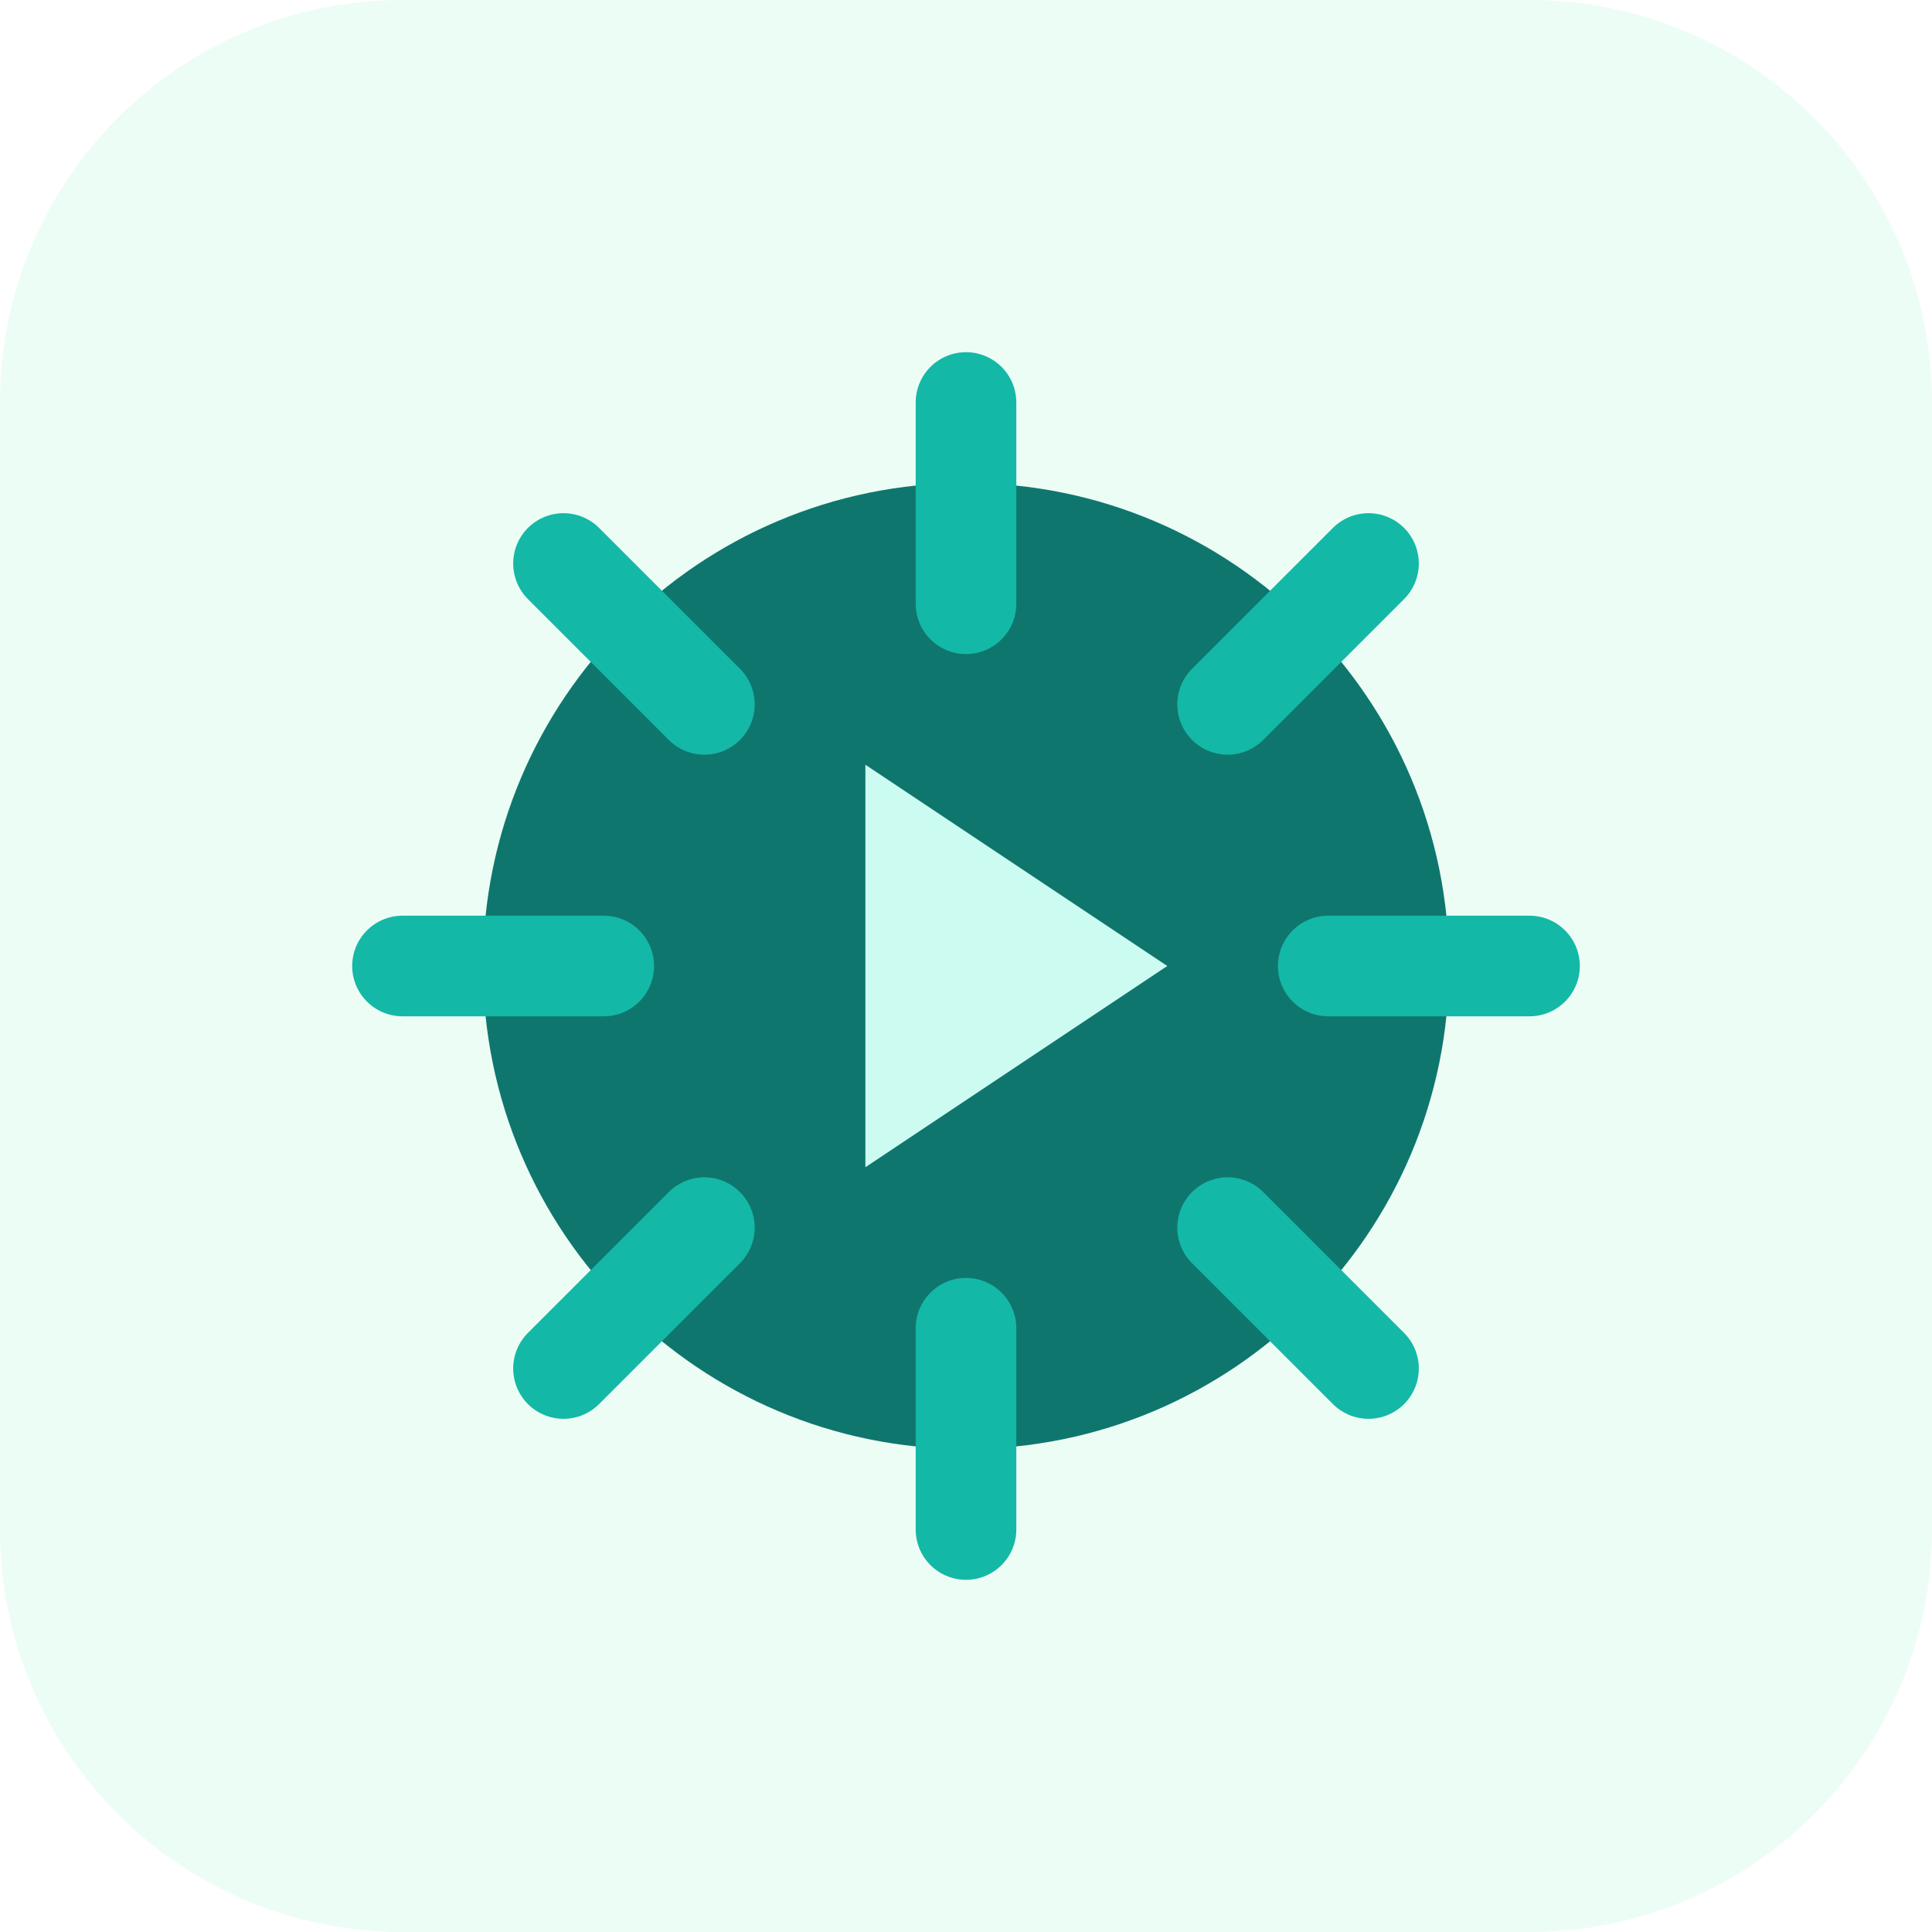
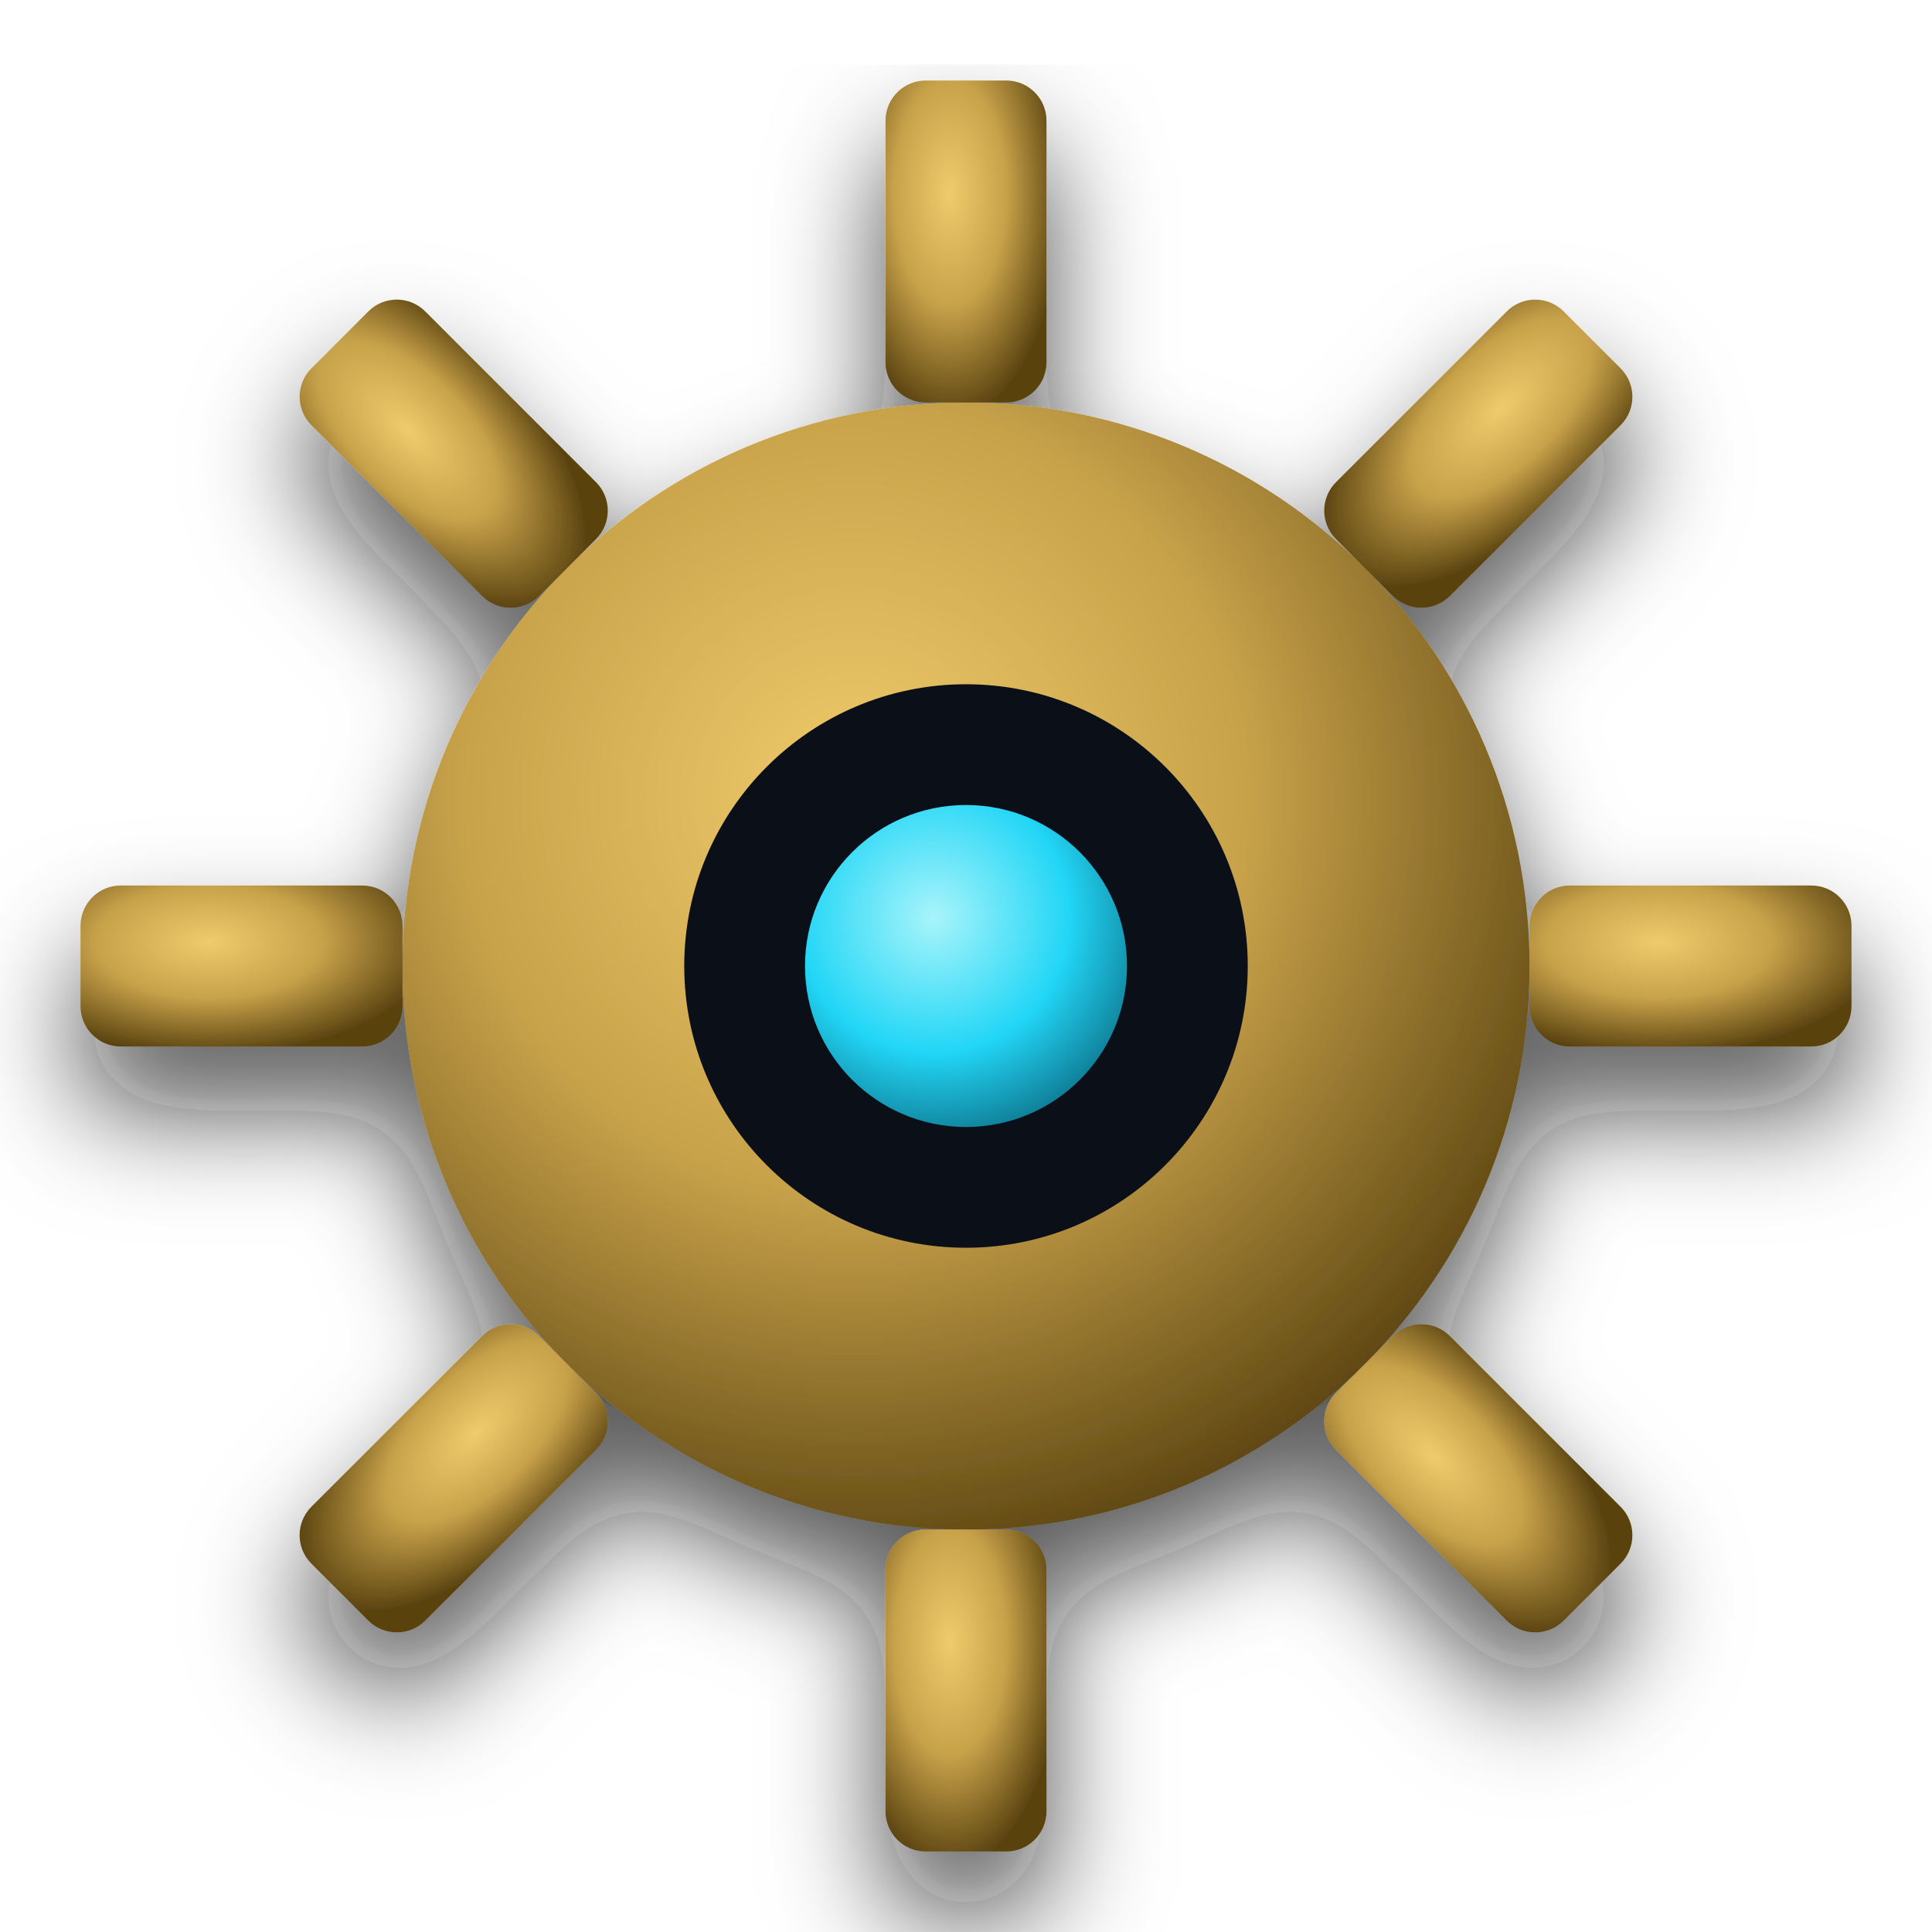
- <svg xmlns="http://www.w3.org/2000/svg" width="96" height="96" aria-labelledby="title desc" role="img" viewBox="0 0 96 96">
-   <rect width="96" height="96" fill="#ecfdf5" rx="20" />
-   <circle cx="48" cy="48" r="24" fill="#0f766e" />
-   <path stroke="#14b8a6" stroke-linecap="round" stroke-width="5" d="M48 20v10M48 66v10M20 48h10M66 48h10M28 28l7 7M61 61l7 7M68 28l-7 7M35 61l-7 7" />
-   <path fill="#ccfbf1" d="M43 38 58 48 43 58z" />
+ <svg xmlns="http://www.w3.org/2000/svg" viewBox="0 0 48 48" width="48" height="48" role="img" aria-labelledby="t d">
+   <defs>
+     <radialGradient id="wk-gear" cx="0.4" cy="0.35" r="0.7">
+       <stop offset="0" stop-color="#F0CB6B" />
+       <stop offset="0.5" stop-color="#C8A24A" />
+       <stop offset="1" stop-color="#5A4310" />
+     </radialGradient>
+     <radialGradient id="wk-core" cx="0.4" cy="0.35" r="0.7">
+       <stop offset="0" stop-color="#A8F4FB" />
+       <stop offset="0.6" stop-color="#22D6F6" />
+       <stop offset="1" stop-color="#0E7A93" />
+     </radialGradient>
+     <filter id="wk-sh" x="-20%" y="-20%" width="140%" height="140%">
+       <feDropShadow dx="0" dy="1.6" stdDeviation="1.4" flood-color="#0B0F18" flood-opacity="0.7" />
+     </filter>
+   </defs>
+   <g filter="url(#wk-sh)">
+     <g transform-origin="24 24">
+       <animateTransform attributeName="transform" type="rotate" from="0 24 24" to="360 24 24" dur="12s" repeatCount="indefinite" />
+       <circle cx="24" cy="24" r="14" fill="url(#wk-gear)" />
+       <g fill="url(#wk-gear)">
+         <rect x="22" y="2" width="4" height="8" rx="1" />
+         <rect x="22" y="38" width="4" height="8" rx="1" />
+         <rect x="2" y="22" width="8" height="4" rx="1" />
+         <rect x="38" y="22" width="8" height="4" rx="1" />
+         <rect x="22" y="2" width="4" height="8" rx="1" transform="rotate(45 24 24)" />
+         <rect x="22" y="2" width="4" height="8" rx="1" transform="rotate(-45 24 24)" />
+         <rect x="22" y="38" width="4" height="8" rx="1" transform="rotate(45 24 24)" />
+         <rect x="22" y="38" width="4" height="8" rx="1" transform="rotate(-45 24 24)" />
+       </g>
+     </g>
+   </g>
+   <circle cx="24" cy="24" r="7" fill="#0B0F18" />
+   <circle cx="24" cy="24" r="4" fill="url(#wk-core)">
+     <animate attributeName="r" values="3.4;4.6;3.4" dur="1.8s" repeatCount="indefinite" />
+   </circle>
</svg>
